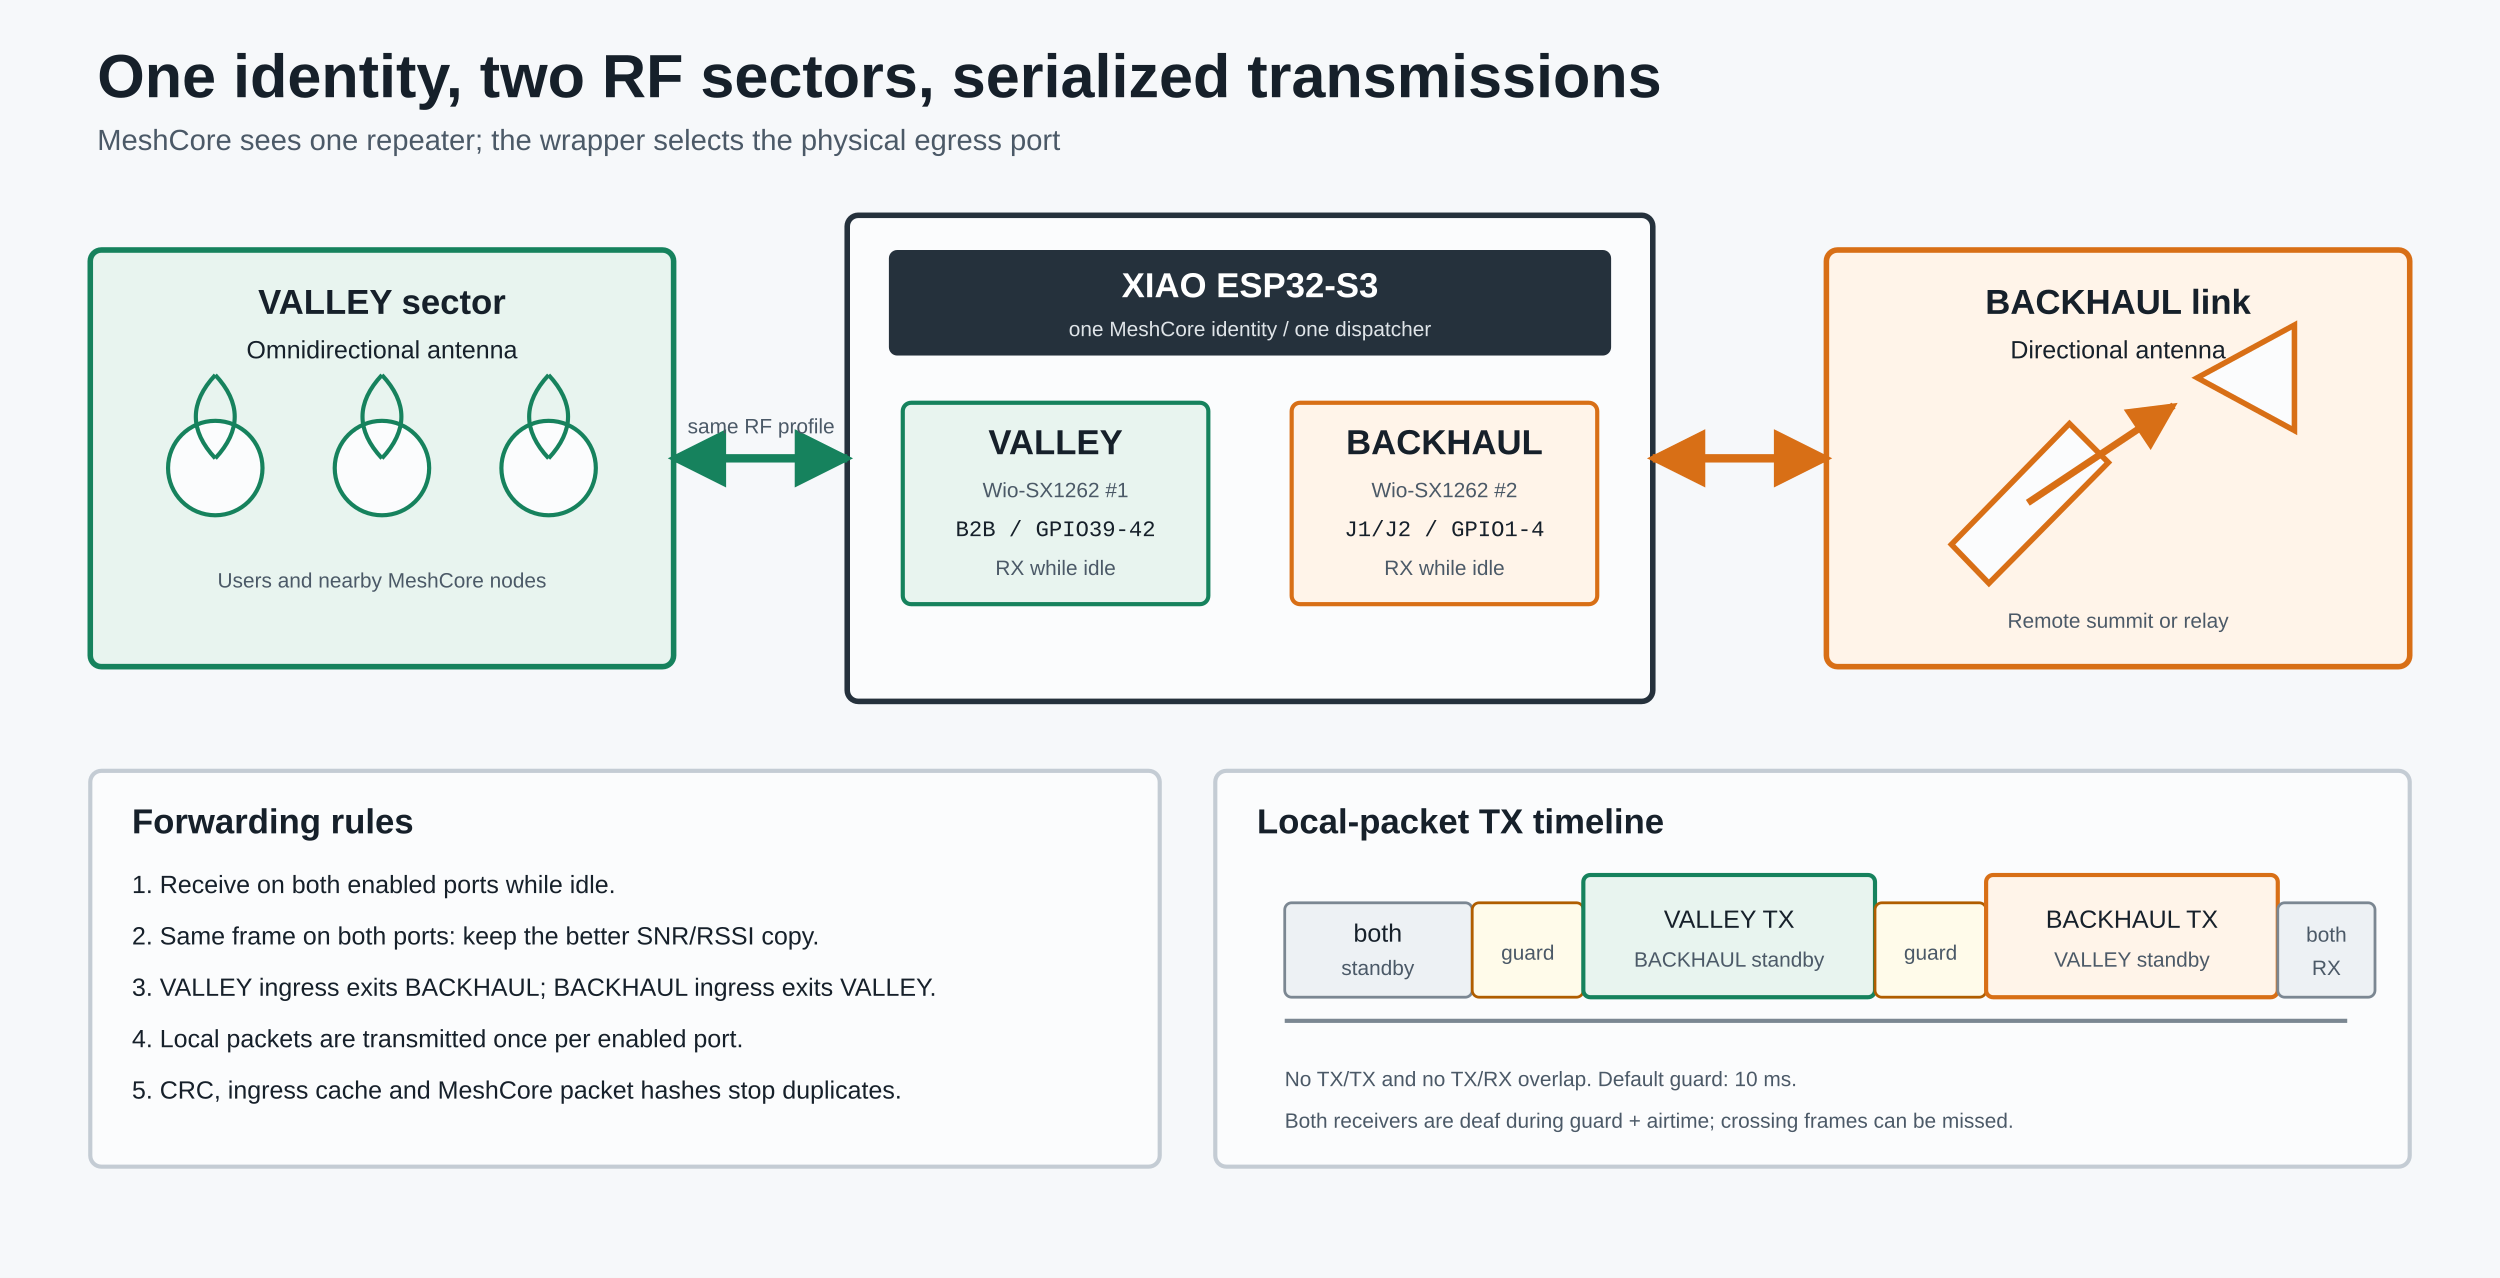
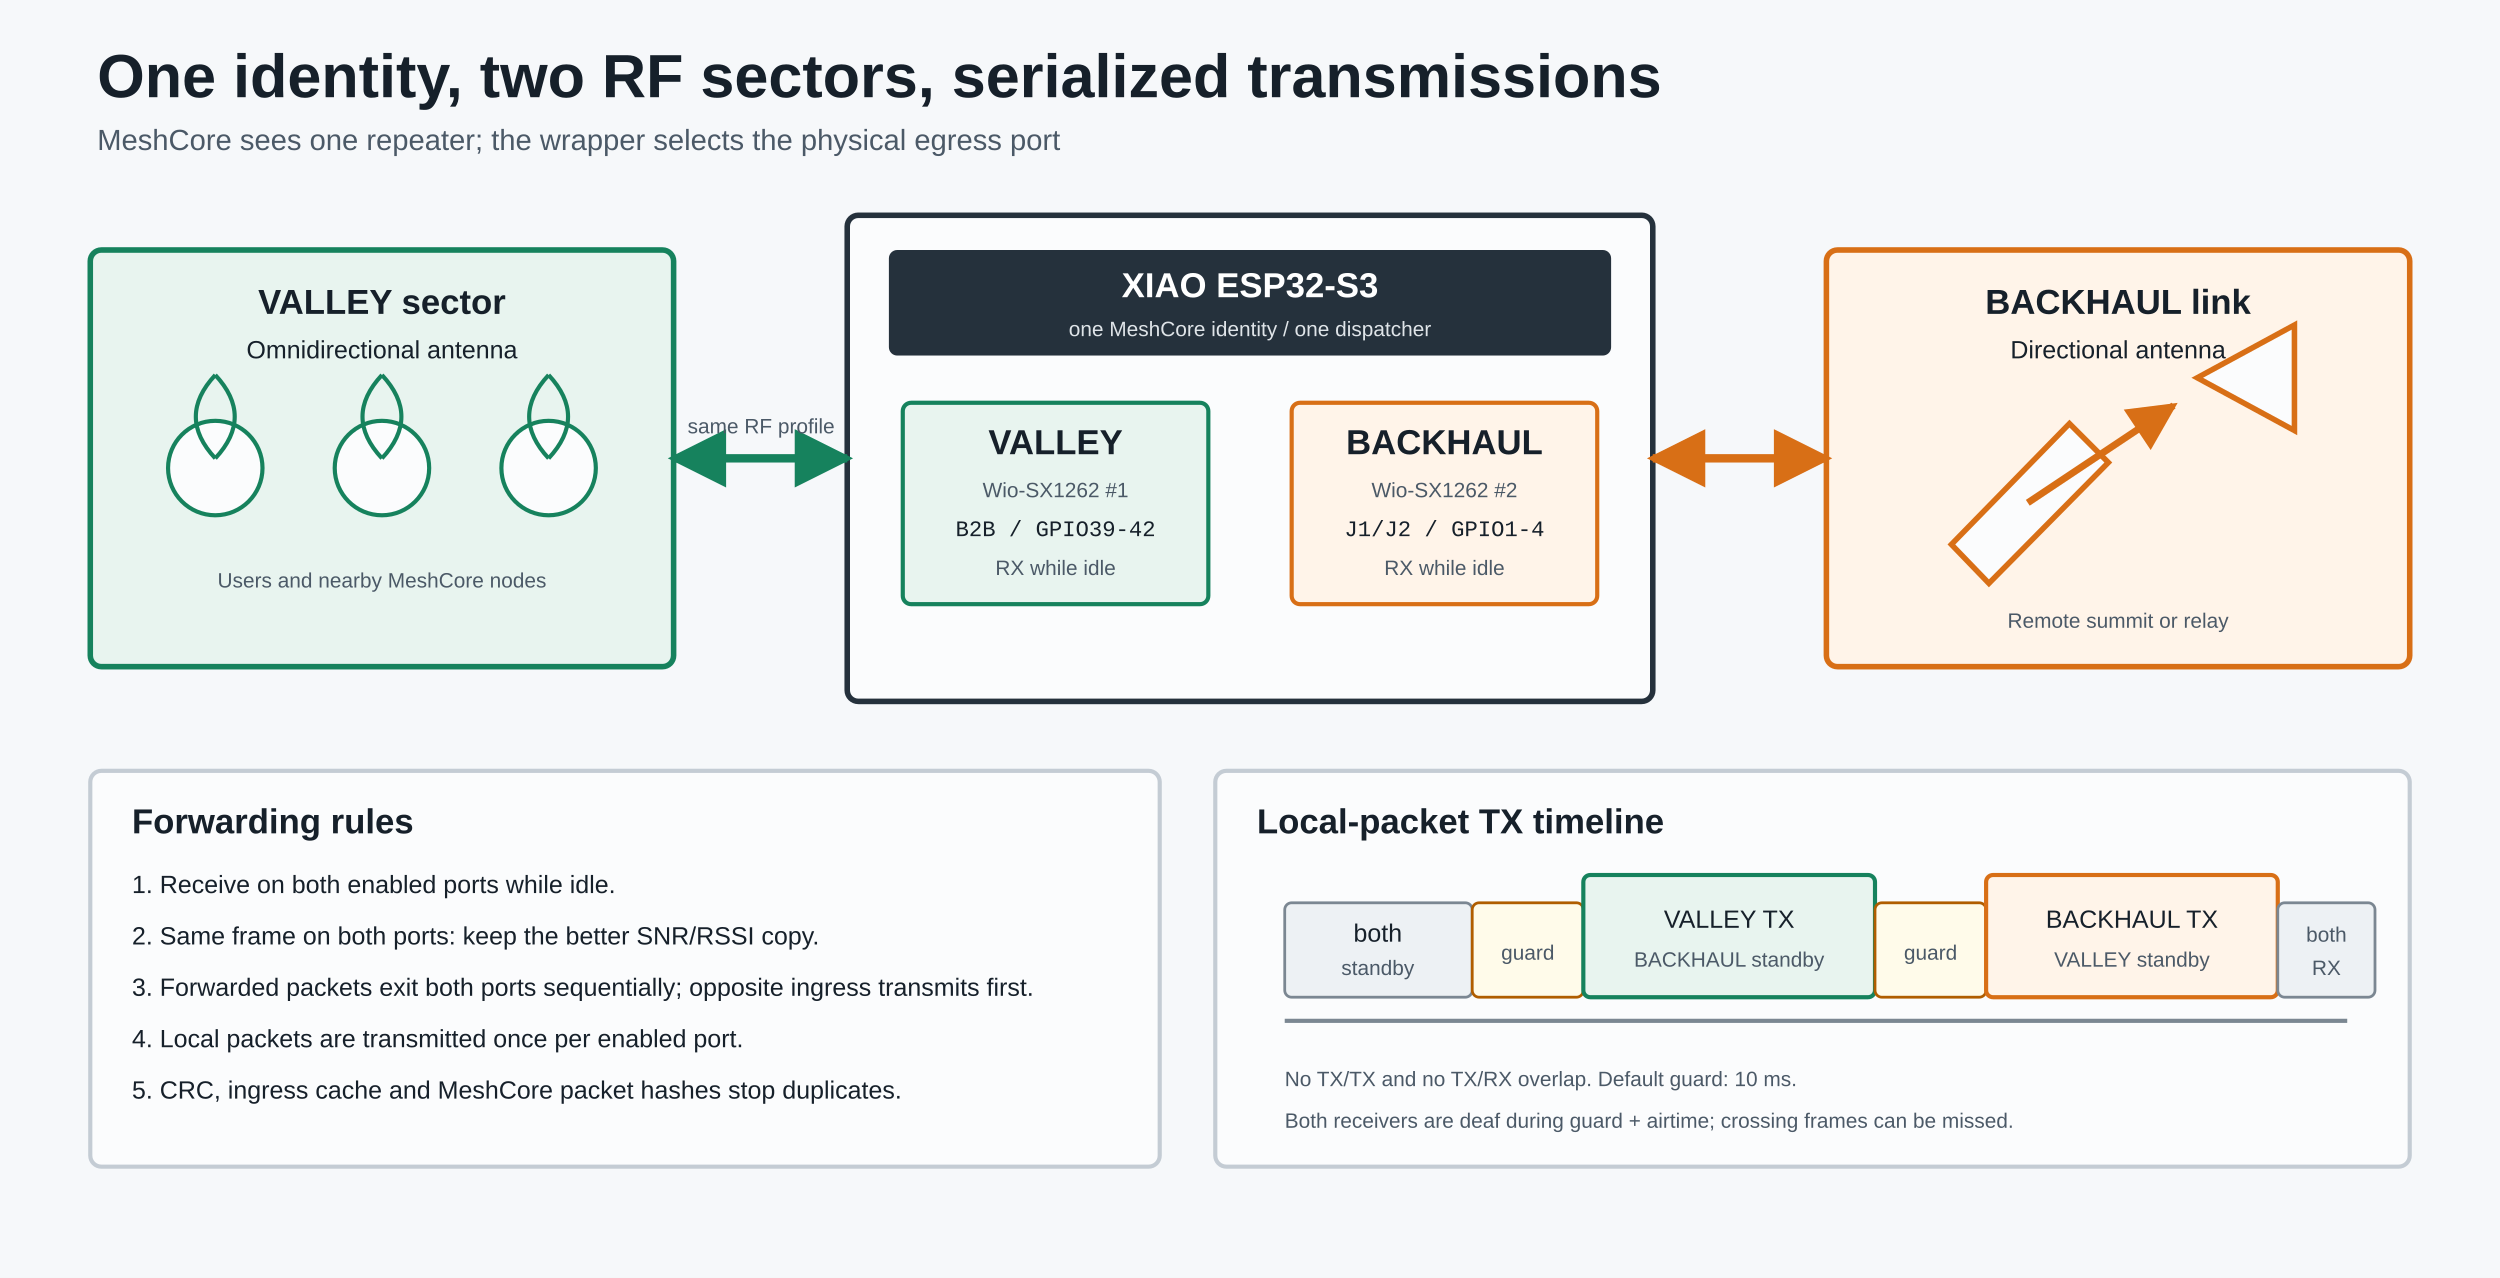
<svg xmlns="http://www.w3.org/2000/svg" width="1800" height="920" viewBox="0 0 1800 920" role="img" aria-labelledby="title desc">
  <defs>
    <style>
      text { font-family: "Segoe UI", Arial, sans-serif; fill: #16202a; letter-spacing: 0; }
      .title { font-size: 44px; font-weight: 700; }
      .subtitle { font-size: 21px; fill: #4b5967; }
      .node { font-size: 25px; font-weight: 700; }
      .label { font-size: 18px; }
      .small { font-size: 15px; fill: #4b5967; }
      .mono { font-size: 16px; font-family: Consolas, "Courier New", monospace; }
      .inverse { fill: #ffffff; }
      .inverse-small { fill: #dfe4e8; }
    </style>
    <marker id="arrowGreen" viewBox="0 0 10 10" refX="9" refY="5" markerWidth="7" markerHeight="7" orient="auto-start-reverse">
      <path d="M0 0 L10 5 L0 10z" fill="#16825d" />
    </marker>
    <marker id="arrowOrange" viewBox="0 0 10 10" refX="9" refY="5" markerWidth="7" markerHeight="7" orient="auto-start-reverse">
      <path d="M0 0 L10 5 L0 10z" fill="#d86f16" />
    </marker>
  </defs>
  <rect width="1800" height="920" fill="#f6f8fa" />
  <text x="70" y="70" class="title">One identity, two RF sectors, serialized transmissions</text>
  <text x="70" y="108" class="subtitle">MeshCore sees one repeater; the wrapper selects the physical egress port</text>
  <rect x="65" y="180" width="420" height="300" rx="8" fill="#e8f4ef" stroke="#16825d" stroke-width="4" />
  <text x="275" y="226" text-anchor="middle" class="node">VALLEY sector</text>
  <text x="275" y="258" text-anchor="middle" class="label">Omnidirectional antenna</text>
  <circle cx="155" cy="337" r="34" fill="#fbfcfd" stroke="#16825d" stroke-width="3" />
  <circle cx="275" cy="337" r="34" fill="#fbfcfd" stroke="#16825d" stroke-width="3" />
  <circle cx="395" cy="337" r="34" fill="#fbfcfd" stroke="#16825d" stroke-width="3" />
  <path d="M155 330 q-28 -30 0 -60 M155 330 q28 -30 0 -60" fill="none" stroke="#16825d" stroke-width="3" />
  <path d="M275 330 q-28 -30 0 -60 M275 330 q28 -30 0 -60" fill="none" stroke="#16825d" stroke-width="3" />
  <path d="M395 330 q-28 -30 0 -60 M395 330 q28 -30 0 -60" fill="none" stroke="#16825d" stroke-width="3" />
  <text x="275" y="423" text-anchor="middle" class="small">Users and nearby MeshCore nodes</text>
  <rect x="610" y="155" width="580" height="350" rx="8" fill="#fbfcfd" stroke="#25313c" stroke-width="4" />
  <rect x="640" y="180" width="520" height="76" rx="6" fill="#25313c" />
  <text x="900" y="214" text-anchor="middle" class="node inverse">XIAO ESP32-S3</text>
  <text x="900" y="242" text-anchor="middle" class="small inverse-small">one MeshCore identity / one dispatcher</text>
  <rect x="650" y="290" width="220" height="145" rx="6" fill="#e8f4ef" stroke="#16825d" stroke-width="3" />
  <text x="760" y="327" text-anchor="middle" class="node">VALLEY</text>
  <text x="760" y="358" text-anchor="middle" class="small">Wio-SX1262 #1</text>
  <text x="760" y="386" text-anchor="middle" class="mono">B2B / GPIO39-42</text>
  <text x="760" y="414" text-anchor="middle" class="small">RX while idle</text>
  <rect x="930" y="290" width="220" height="145" rx="6" fill="#fff4e9" stroke="#d86f16" stroke-width="3" />
  <text x="1040" y="327" text-anchor="middle" class="node">BACKHAUL</text>
  <text x="1040" y="358" text-anchor="middle" class="small">Wio-SX1262 #2</text>
  <text x="1040" y="386" text-anchor="middle" class="mono">J1/J2 / GPIO1-4</text>
  <text x="1040" y="414" text-anchor="middle" class="small">RX while idle</text>
  <path d="M485 330 C535 330 560 330 610 330" stroke="#16825d" stroke-width="6" fill="none" marker-end="url(#arrowGreen)" marker-start="url(#arrowGreen)" />
  <text x="548" y="312" text-anchor="middle" class="small">same RF profile</text>
  <rect x="1315" y="180" width="420" height="300" rx="8" fill="#fff4e9" stroke="#d86f16" stroke-width="4" />
  <text x="1525" y="226" text-anchor="middle" class="node">BACKHAUL link</text>
  <text x="1525" y="258" text-anchor="middle" class="label">Directional antenna</text>
  <path d="M1405 392 L1490 305 L1518 333 L1432 420 Z" fill="#fbfcfd" stroke="#d86f16" stroke-width="4" />
  <line x1="1460" y1="362" x2="1565" y2="292" stroke="#d86f16" stroke-width="5" marker-end="url(#arrowOrange)" />
  <path d="M1582 272 l70 -38 l0 76 z" fill="#fbfcfd" stroke="#d86f16" stroke-width="4" />
  <text x="1525" y="452" text-anchor="middle" class="small">Remote summit or relay</text>
  <path d="M1190 330 C1240 330 1265 330 1315 330" stroke="#d86f16" stroke-width="6" fill="none" marker-end="url(#arrowOrange)" marker-start="url(#arrowOrange)" />
  <rect x="65" y="555" width="770" height="285" rx="8" fill="#fbfcfd" stroke="#c4ccd4" stroke-width="3" />
  <text x="95" y="600" class="node">Forwarding rules</text>
  <text x="95" y="643" class="label">1. Receive on both enabled ports while idle.</text>
  <text x="95" y="680" class="label">2. Same frame on both ports: keep the better SNR/RSSI copy.</text>
-   <text x="95" y="717" class="label">3. VALLEY ingress exits BACKHAUL; BACKHAUL ingress exits VALLEY.</text>
+   <text x="95" y="717" class="label">3. Forwarded packets exit both ports sequentially; opposite ingress transmits first.</text>
  <text x="95" y="754" class="label">4. Local packets are transmitted once per enabled port.</text>
  <text x="95" y="791" class="label">5. CRC, ingress cache and MeshCore packet hashes stop duplicates.</text>
  <rect x="875" y="555" width="860" height="285" rx="8" fill="#fbfcfd" stroke="#c4ccd4" stroke-width="3" />
  <text x="905" y="600" class="node">Local-packet TX timeline</text>
  <line x1="925" y1="735" x2="1690" y2="735" stroke="#7b8792" stroke-width="3" />
  <rect x="925" y="650" width="135" height="68" rx="5" fill="#edf1f4" stroke="#7b8792" stroke-width="2" />
  <text x="992" y="678" text-anchor="middle" class="label">both</text>
  <text x="992" y="702" text-anchor="middle" class="small">standby</text>
  <rect x="1060" y="650" width="80" height="68" rx="5" fill="#fffbea" stroke="#b05d00" stroke-width="2" />
  <text x="1100" y="691" text-anchor="middle" class="small">guard</text>
  <rect x="1140" y="630" width="210" height="88" rx="5" fill="#e8f4ef" stroke="#16825d" stroke-width="3" />
  <text x="1245" y="668" text-anchor="middle" class="label">VALLEY TX</text>
  <text x="1245" y="696" text-anchor="middle" class="small">BACKHAUL standby</text>
  <rect x="1350" y="650" width="80" height="68" rx="5" fill="#fffbea" stroke="#b05d00" stroke-width="2" />
  <text x="1390" y="691" text-anchor="middle" class="small">guard</text>
  <rect x="1430" y="630" width="210" height="88" rx="5" fill="#fff4e9" stroke="#d86f16" stroke-width="3" />
  <text x="1535" y="668" text-anchor="middle" class="label">BACKHAUL TX</text>
  <text x="1535" y="696" text-anchor="middle" class="small">VALLEY standby</text>
  <rect x="1640" y="650" width="70" height="68" rx="5" fill="#edf1f4" stroke="#7b8792" stroke-width="2" />
  <text x="1675" y="678" text-anchor="middle" class="small">both</text>
  <text x="1675" y="702" text-anchor="middle" class="small">RX</text>
  <text x="925" y="782" class="small">No TX/TX and no TX/RX overlap. Default guard: 10 ms.</text>
  <text x="925" y="812" class="small">Both receivers are deaf during guard + airtime; crossing frames can be missed.</text>
</svg>
